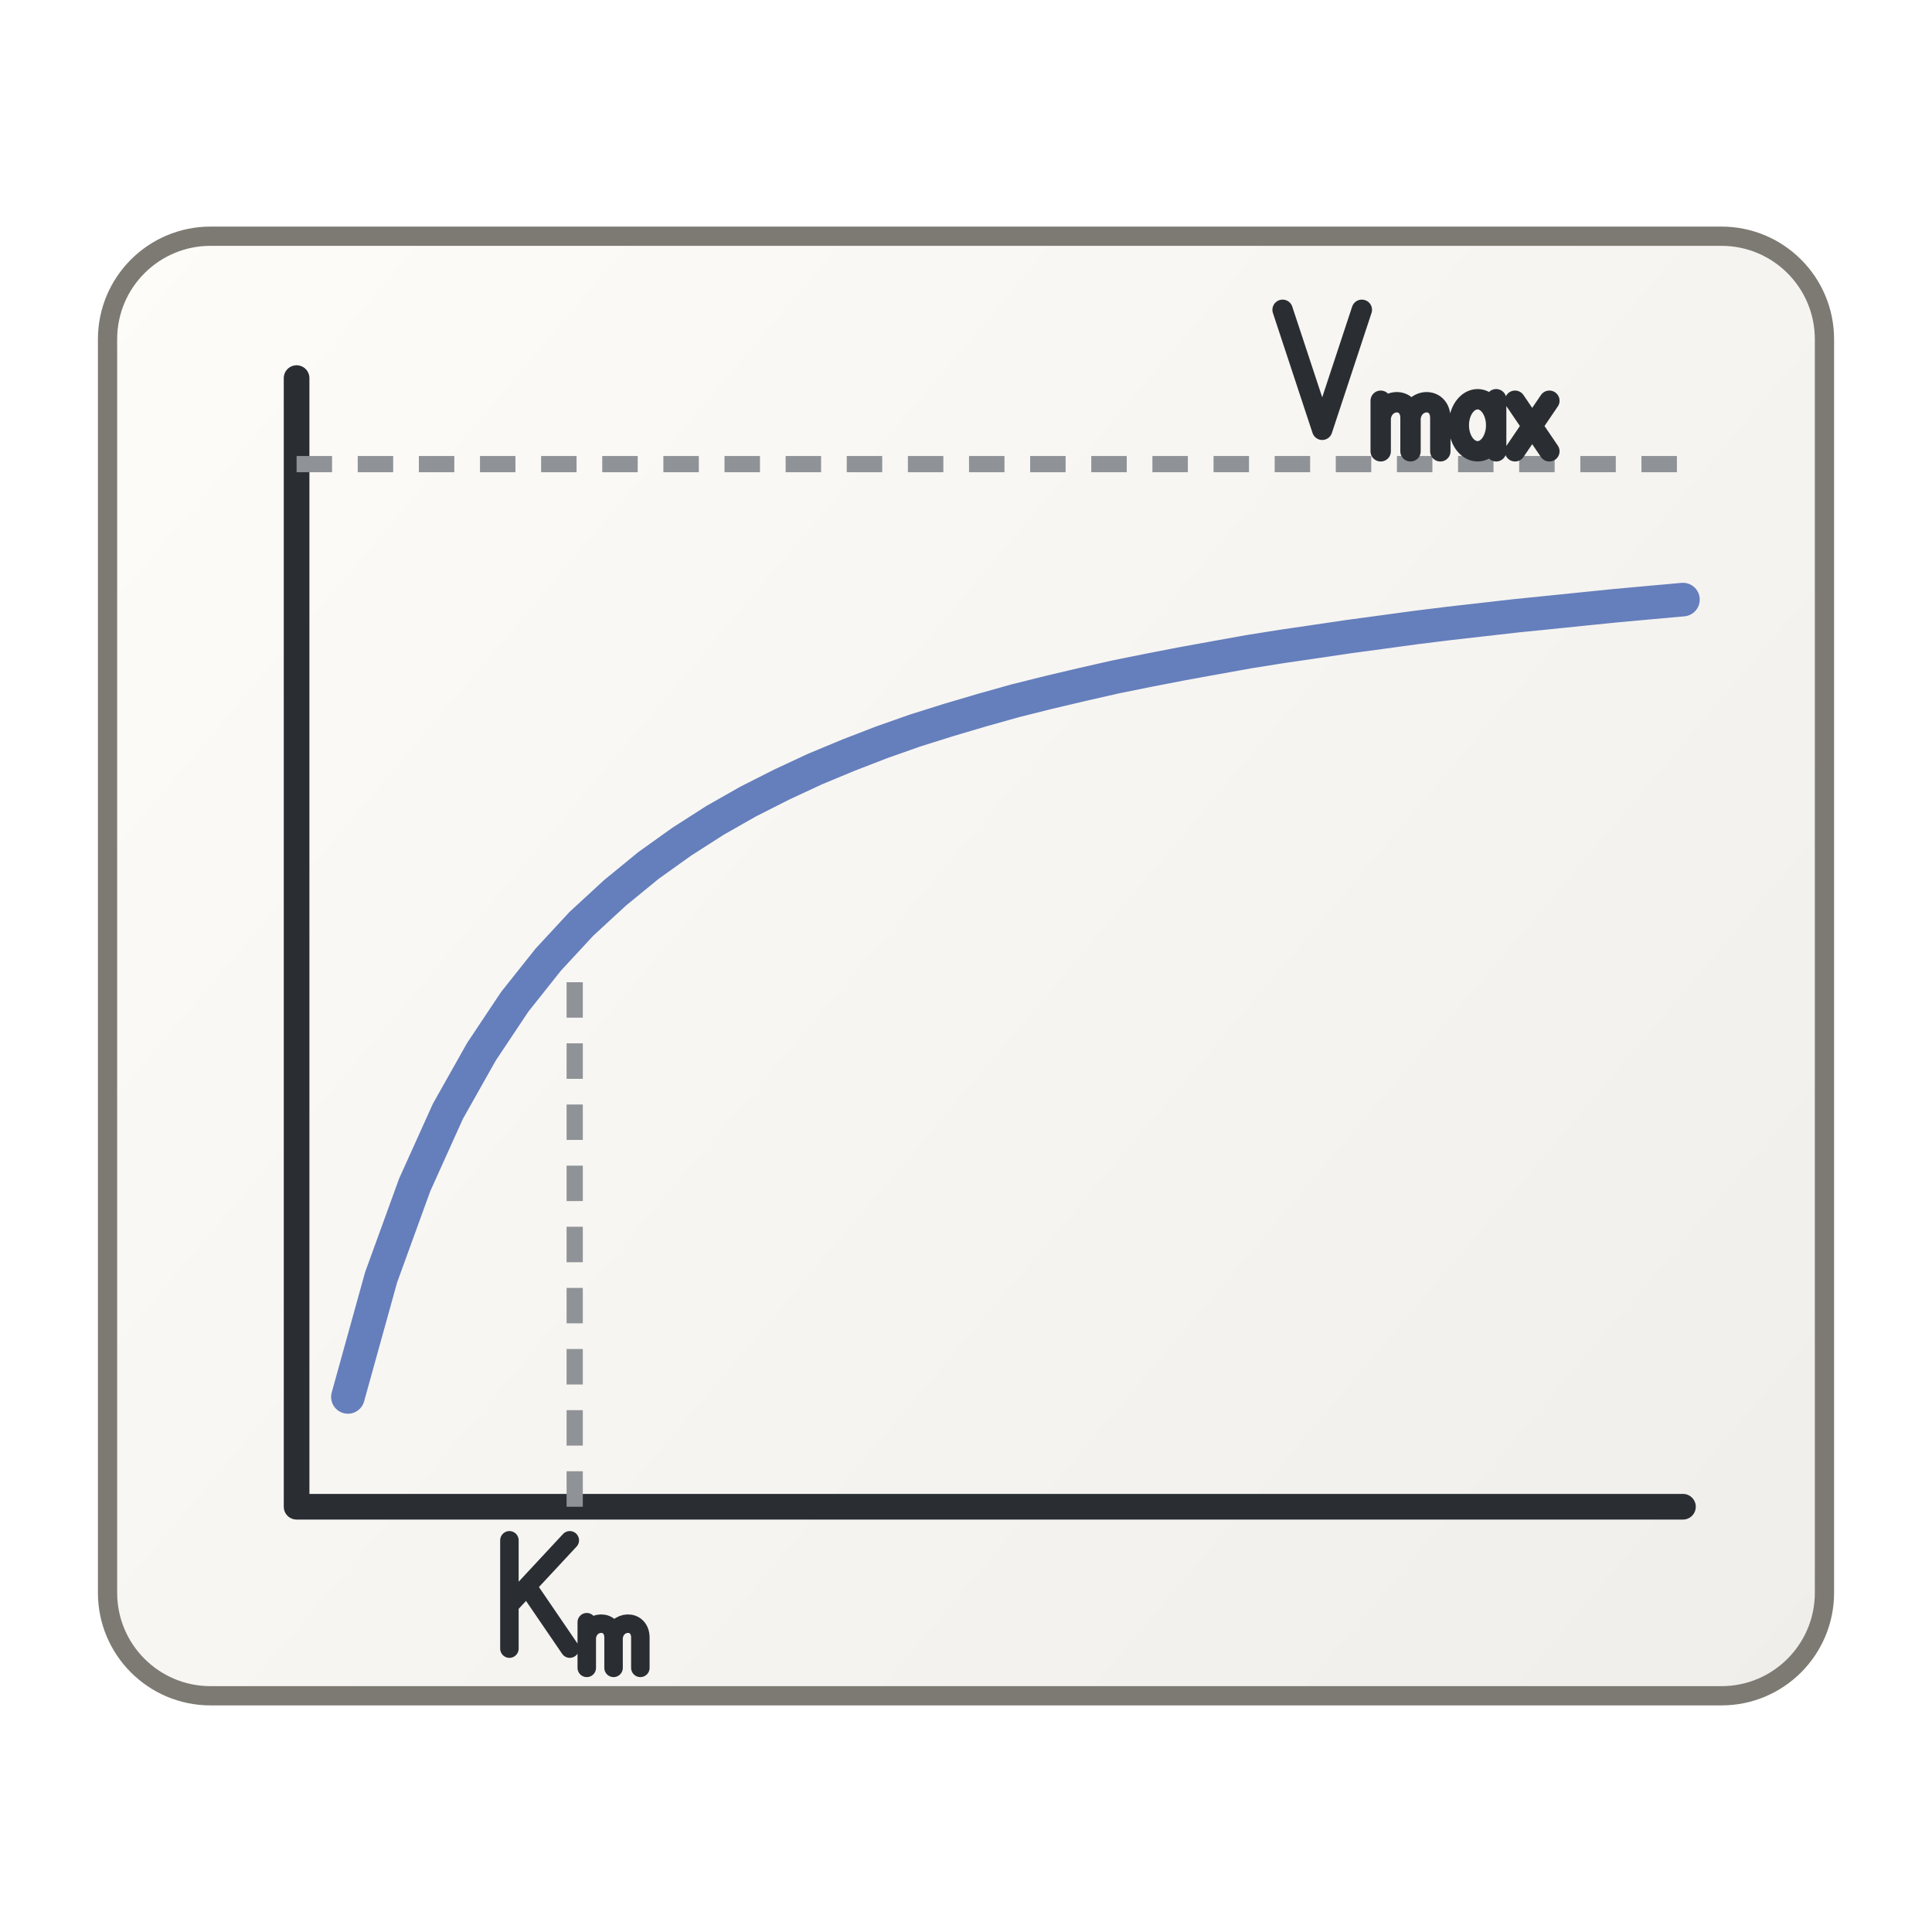
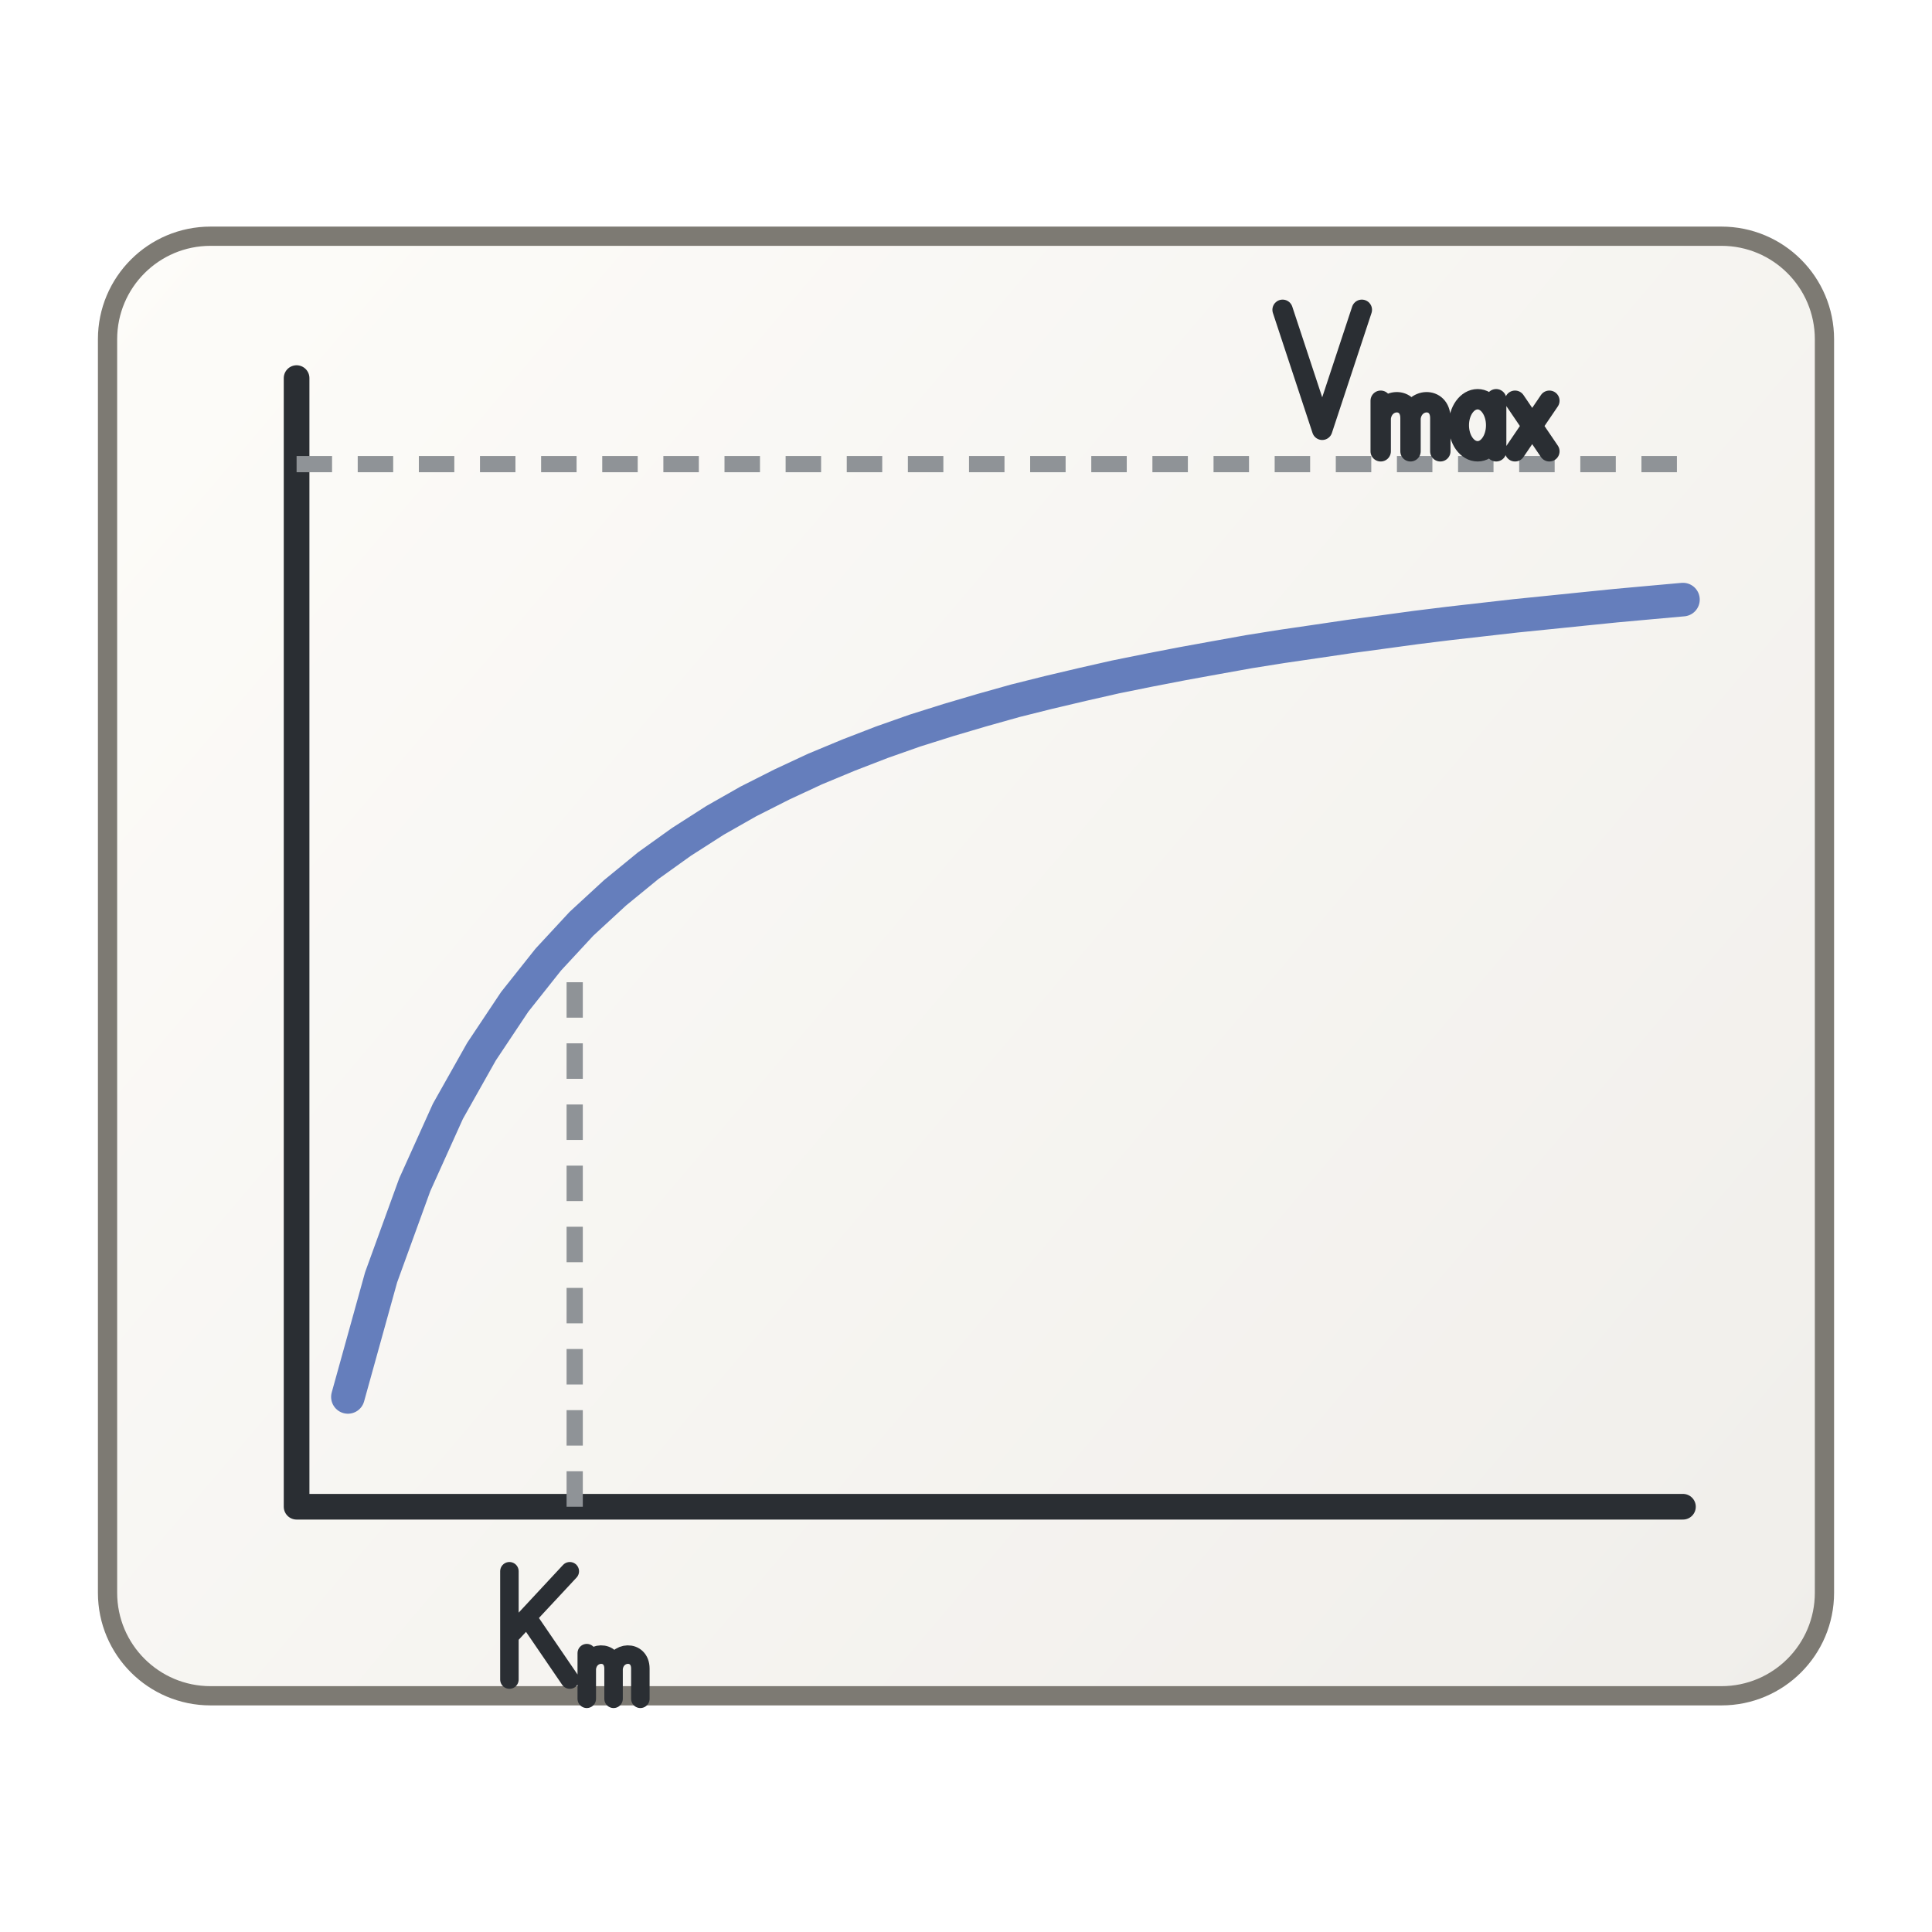
<svg xmlns="http://www.w3.org/2000/svg" viewBox="0 0 512 512" width="512" height="512">
  <defs>
    <linearGradient id="kinetics-gradient" x1="28.5" y1="62.6" x2="483.5" y2="449.4" gradientUnits="userSpaceOnUse">
      <stop offset="0" stop-color="#FDFCF9" />
      <stop offset="1" stop-color="#F0EEEA" />
    </linearGradient>
  </defs>
  <g id="kinetics">
    <g id="kinetics-card">
      <rect x="28.5" y="62.6" width="455" height="386.8" rx="27.3" fill="url(#kinetics-gradient)" stroke="#7D7A73" stroke-width="5.1" stroke-linejoin="round" />
    </g>
    <g id="kinetics-axes">
      <path d="M78.6,100.2 L78.6,399.3 L446,399.3" fill="none" stroke="#2A2E33" stroke-width="6.8" stroke-linecap="round" stroke-linejoin="round" />
      <path d="M78.6,123 L446,123 M152.3,399.3 L152.3,260" fill="none" stroke="#8F9397" stroke-width="4.3" stroke-linecap="butt" stroke-linejoin="round" stroke-dasharray="9.4 6.8" />
    </g>
    <g id="kinetics-series1">
      <path d="M92.2,370.2 L101,338.5 L109.9,314 L118.7,294.5 L127.6,278.7 L136.4,265.5 L145.3,254.3 L154.1,244.8 L163,236.6 L171.8,229.4 L180.6,223.1 L189.5,217.4 L198.3,212.4 L207.2,207.9 L216,203.8 L224.9,200.1 L233.7,196.7 L242.5,193.6 L251.4,190.8 L260.2,188.2 L269.1,185.7 L277.9,183.5 L286.8,181.4 L295.6,179.4 L304.5,177.6 L313.3,175.9 L322.1,174.3 L331,172.7 L339.8,171.3 L348.7,170 L357.5,168.7 L366.4,167.5 L375.2,166.3 L384.1,165.2 L392.9,164.2 L401.7,163.2 L410.6,162.3 L419.4,161.4 L428.3,160.5 L437.1,159.7 L446,158.9" fill="none" stroke="#657EBC" stroke-width="8.9" stroke-linecap="round" stroke-linejoin="round" />
    </g>
  </g>
  <g id="letters">
    <g id="vmax">
      <path d="M339.9,82.1 L350.4,113.9 L360.9,82.1 M365.9,119.6 L365.9,106.2 M365.9,110.8 C366.5,105.4 373.8,105 373.8,110.8 L373.8,119.6 M373.8,110.8 C374.4,105.4 381.7,105 381.7,110.8 L381.7,119.6 M391.6,105.8 C394.3,105.8 396.5,108.9 396.5,112.7 C396.5,116.5 394.3,119.6 391.6,119.6 C388.8,119.6 386.6,116.5 386.6,112.7 C386.6,108.9 388.8,105.8 391.6,105.8 Z M396.5,105.8 L396.5,119.6 M401.5,106.2 L410.6,119.6 M410.6,106.2 L401.5,119.6" fill="none" stroke="#2A2E33" stroke-width="5.4" stroke-linecap="round" stroke-linejoin="round" />
    </g>
    <g id="km">
-       <path d="M135,408.2 L135,436.9 M151,408.2 L135,425.4 M139.8,420.5 L151,436.9 M155.5,442 L155.5,429.9 M155.5,434 C156,429.2 162.6,428.9 162.6,434 L162.6,442 M162.6,434 C163.1,429.2 169.7,428.9 169.7,434 L169.7,442" fill="none" stroke="#2A2E33" stroke-width="4.9" stroke-linecap="round" stroke-linejoin="round" />
+       <path d="M135,416.4 L135,445.1 M151,416.4 L135,433.6 M139.8,428.7 L151,445.1 M155.5,450.2 L155.5,438.1 M155.5,442.2 C156,437.4 162.6,437.1 162.6,442.2 L162.6,450.2 M162.6,442.2 C163.1,437.4 169.7,437.1 169.7,442.2 L169.7,450.2" fill="none" stroke="#2A2E33" stroke-width="4.9" stroke-linecap="round" stroke-linejoin="round" />
    </g>
  </g>
</svg>
